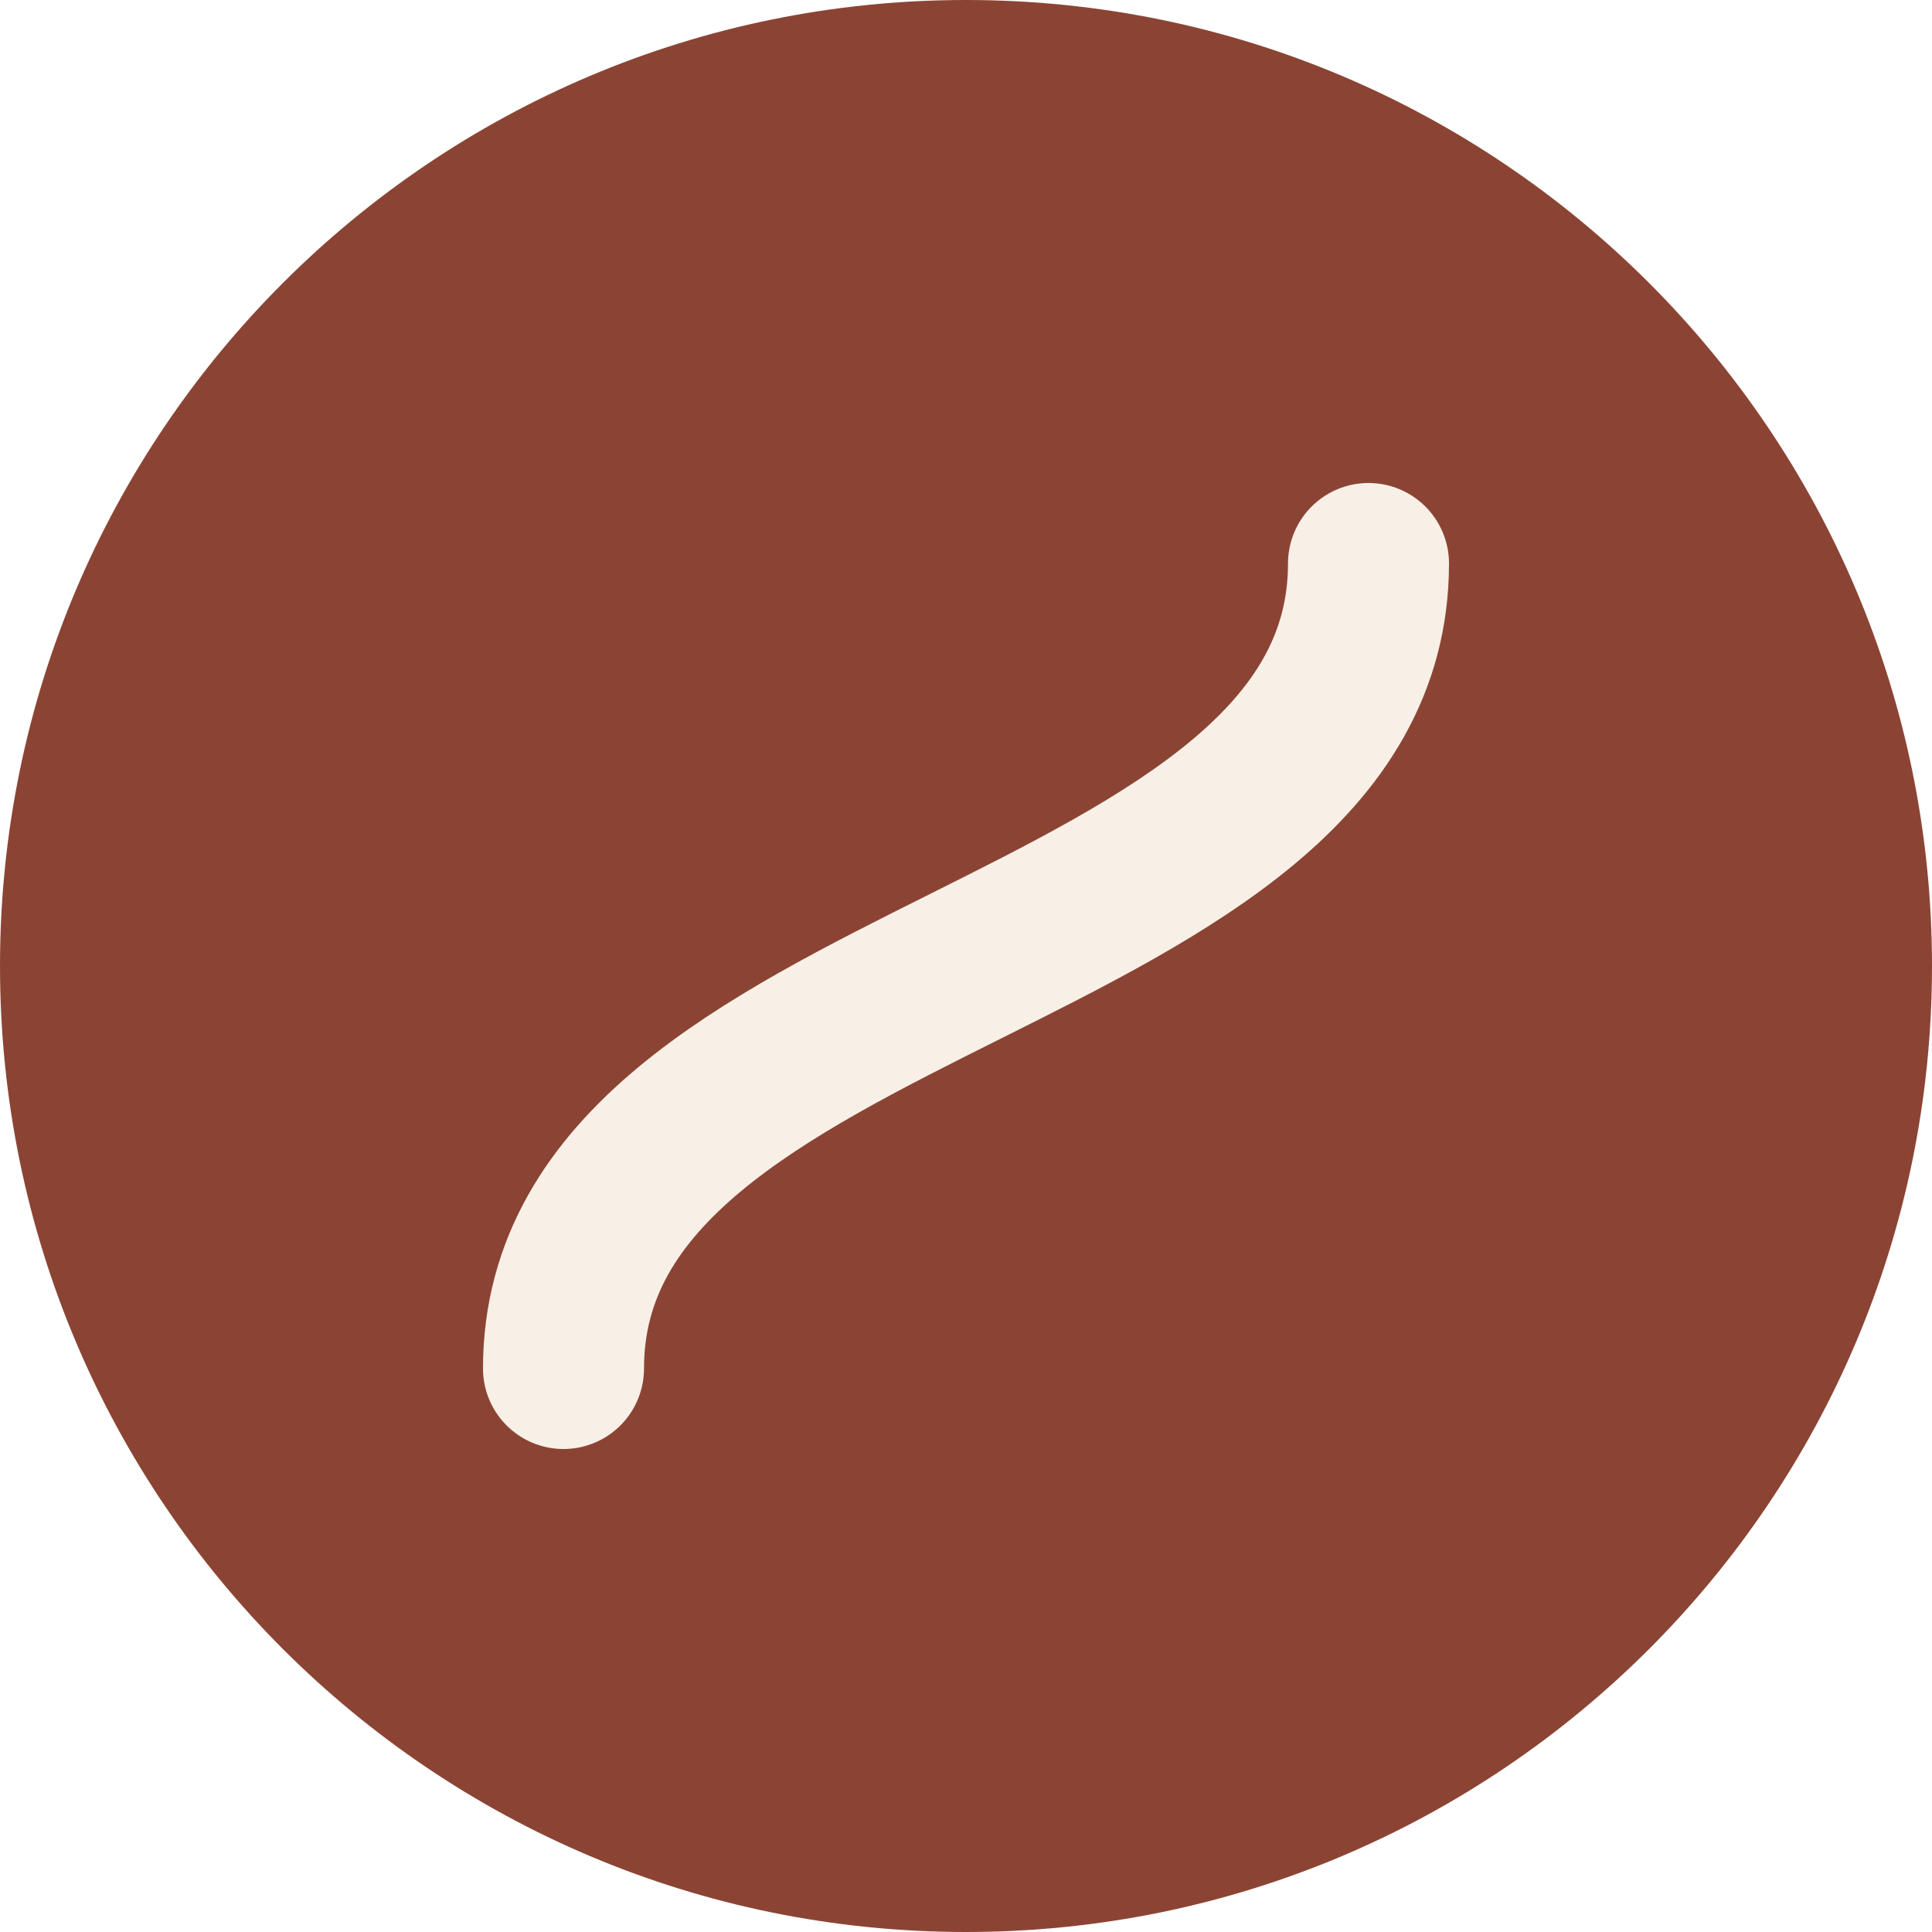
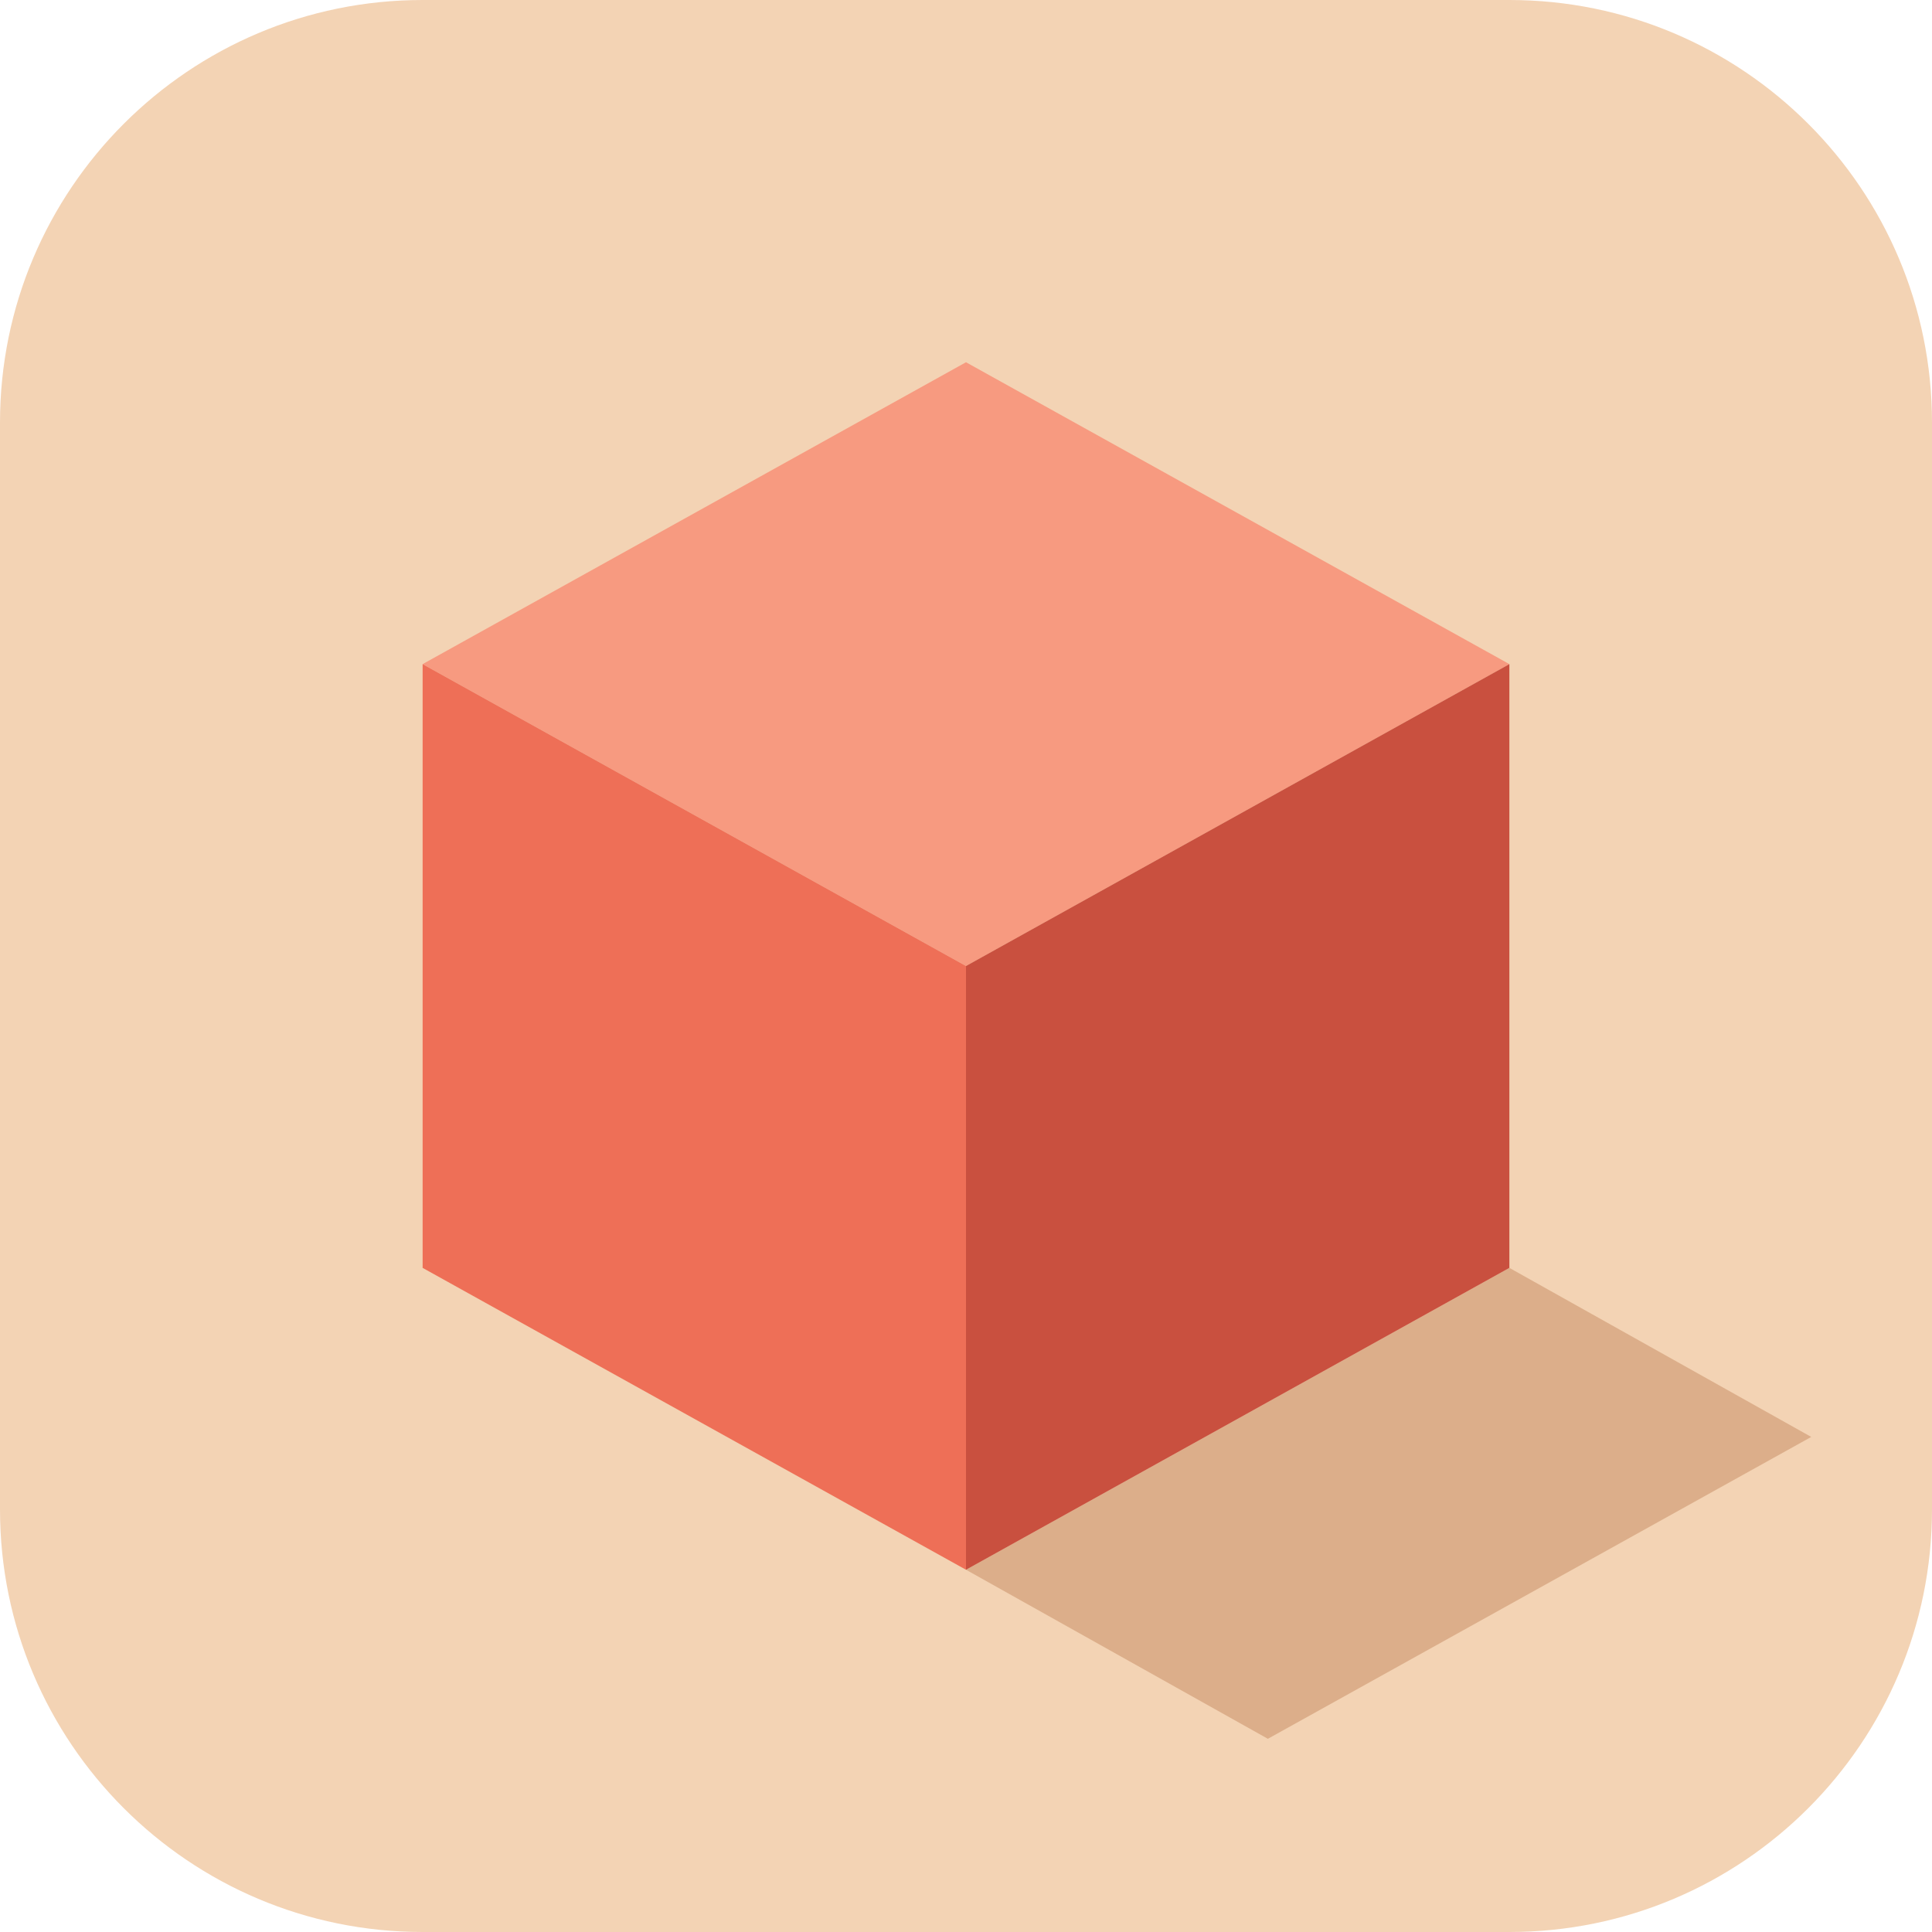
- <svg xmlns="http://www.w3.org/2000/svg" viewBox="0 0 48 48">
-   <circle cx="24" cy="24" r="24" fill="#8b4434" />
-   <path d="M14 34C14 24 34 24 34 14" fill="none" stroke="#f8f0e7" stroke-width="4" stroke-linecap="round" />
+ <svg xmlns="http://www.w3.org/2000/svg" viewBox="0 0 32 32">
+   <rect width="32" height="32" rx="7" fill="#f3d3b4" />
+   <path d="M16 26L25 21L30 23.8L21 28.8Z" fill="#dcae8a" />
+   <path d="M16 6L25 11L16 16L7 11Z" fill="#f79a80" />
+   <path d="M7 11L16 16V26L7 21Z" fill="#ee6f57" />
+   <path d="M16 16L25 11V21L16 26Z" fill="#c9503f" />
</svg>
